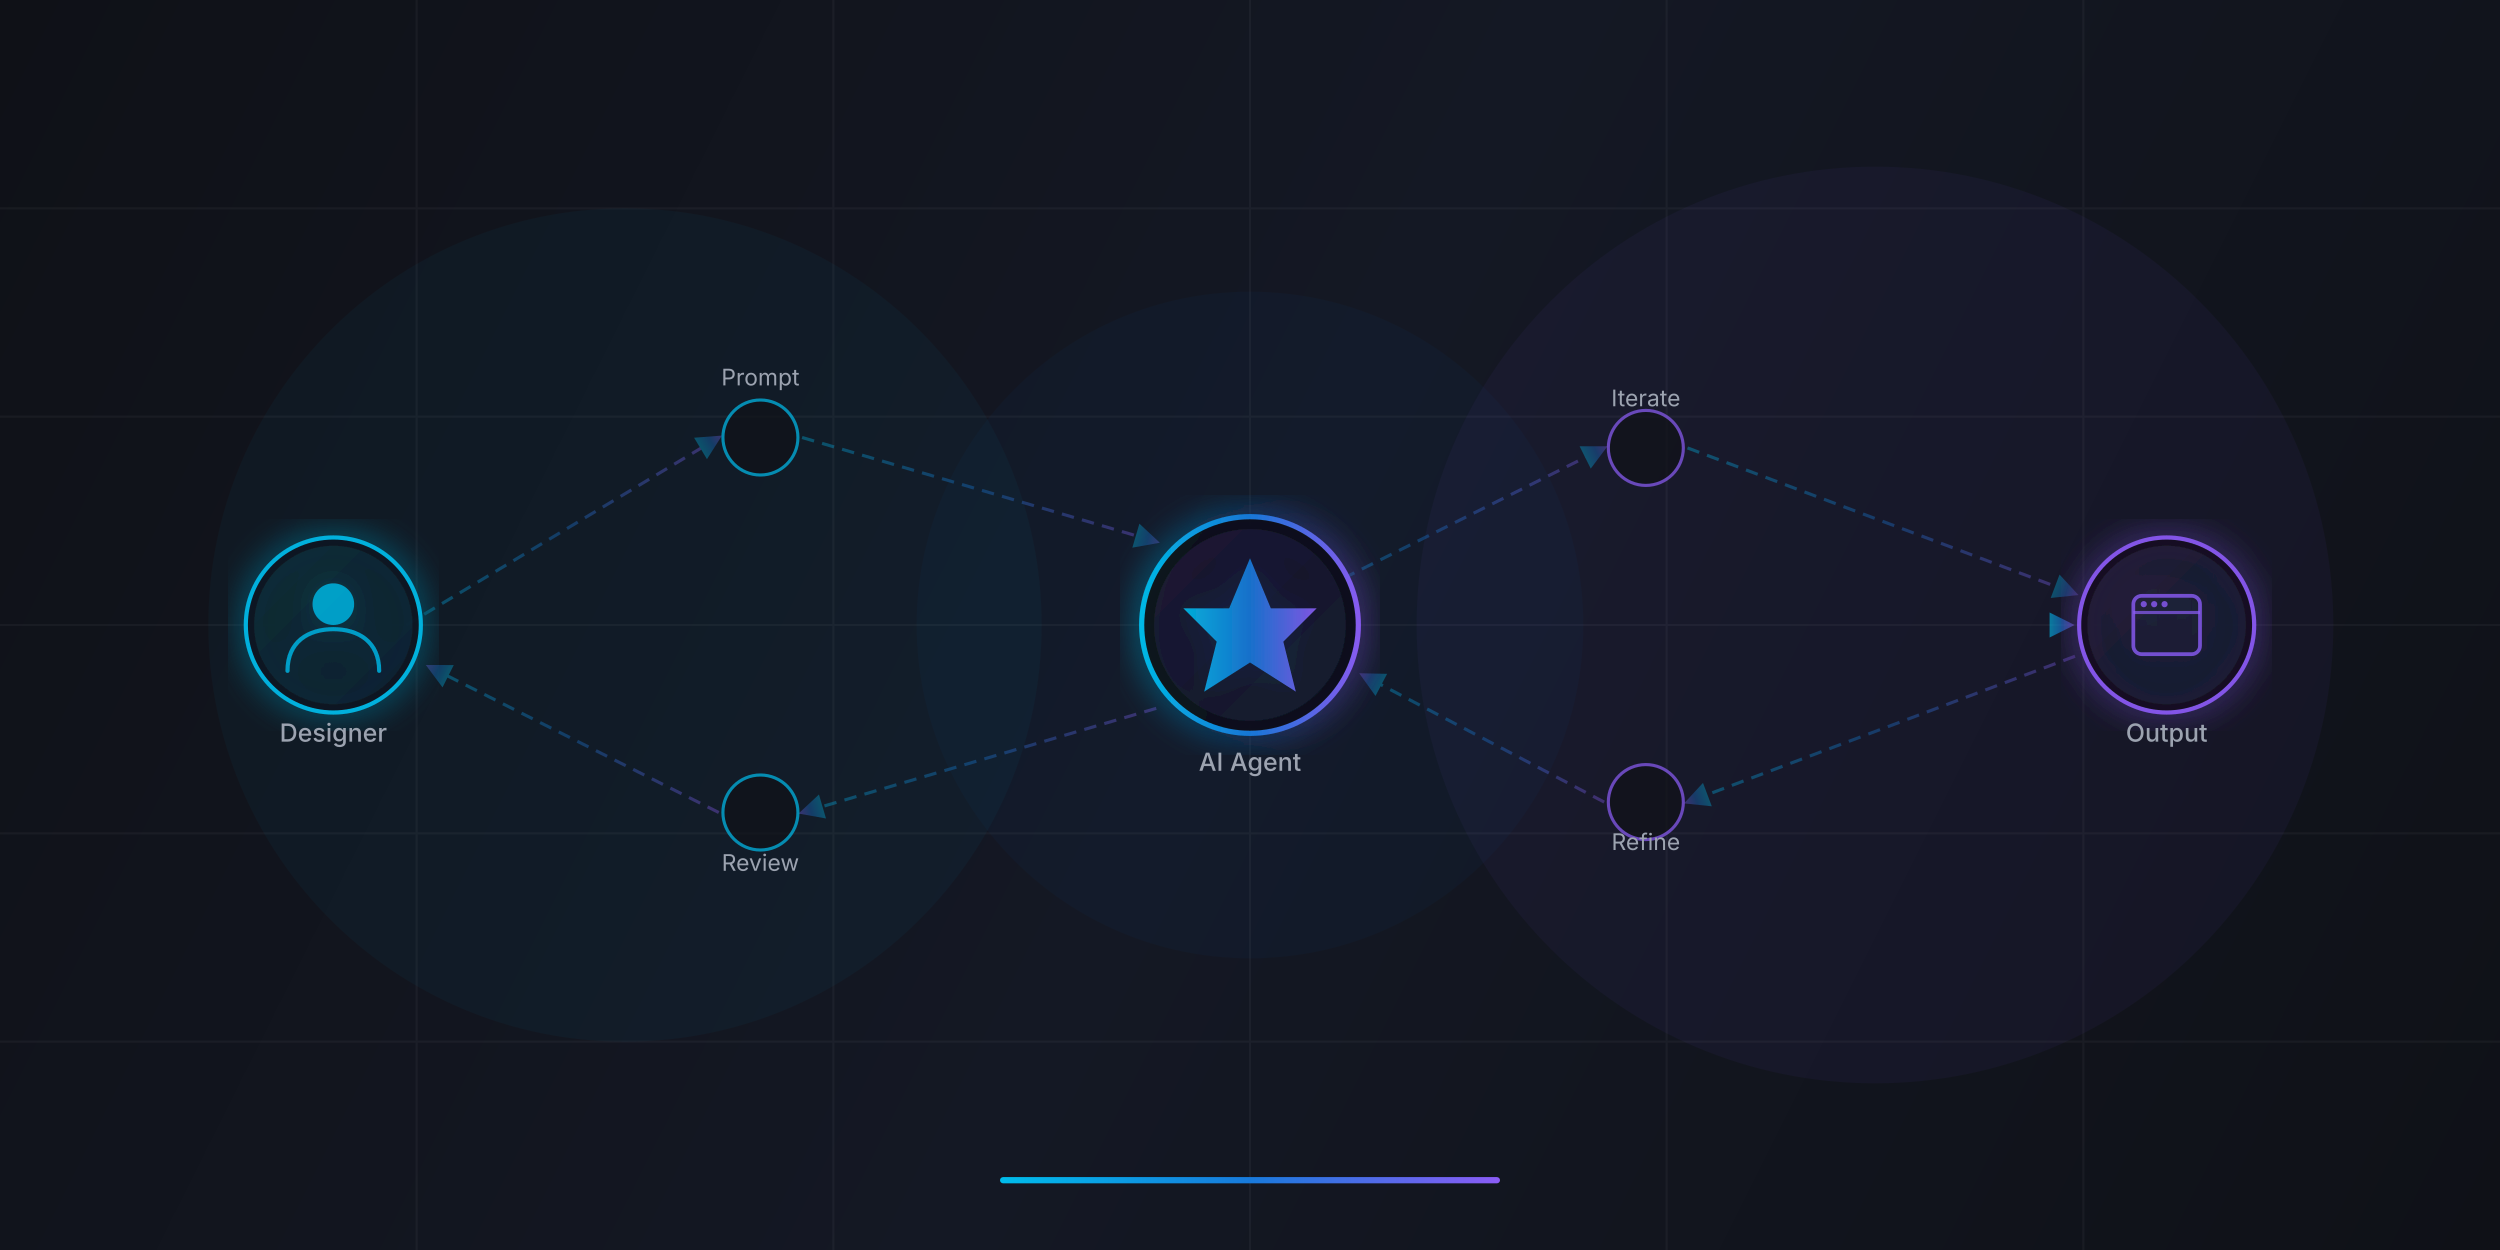
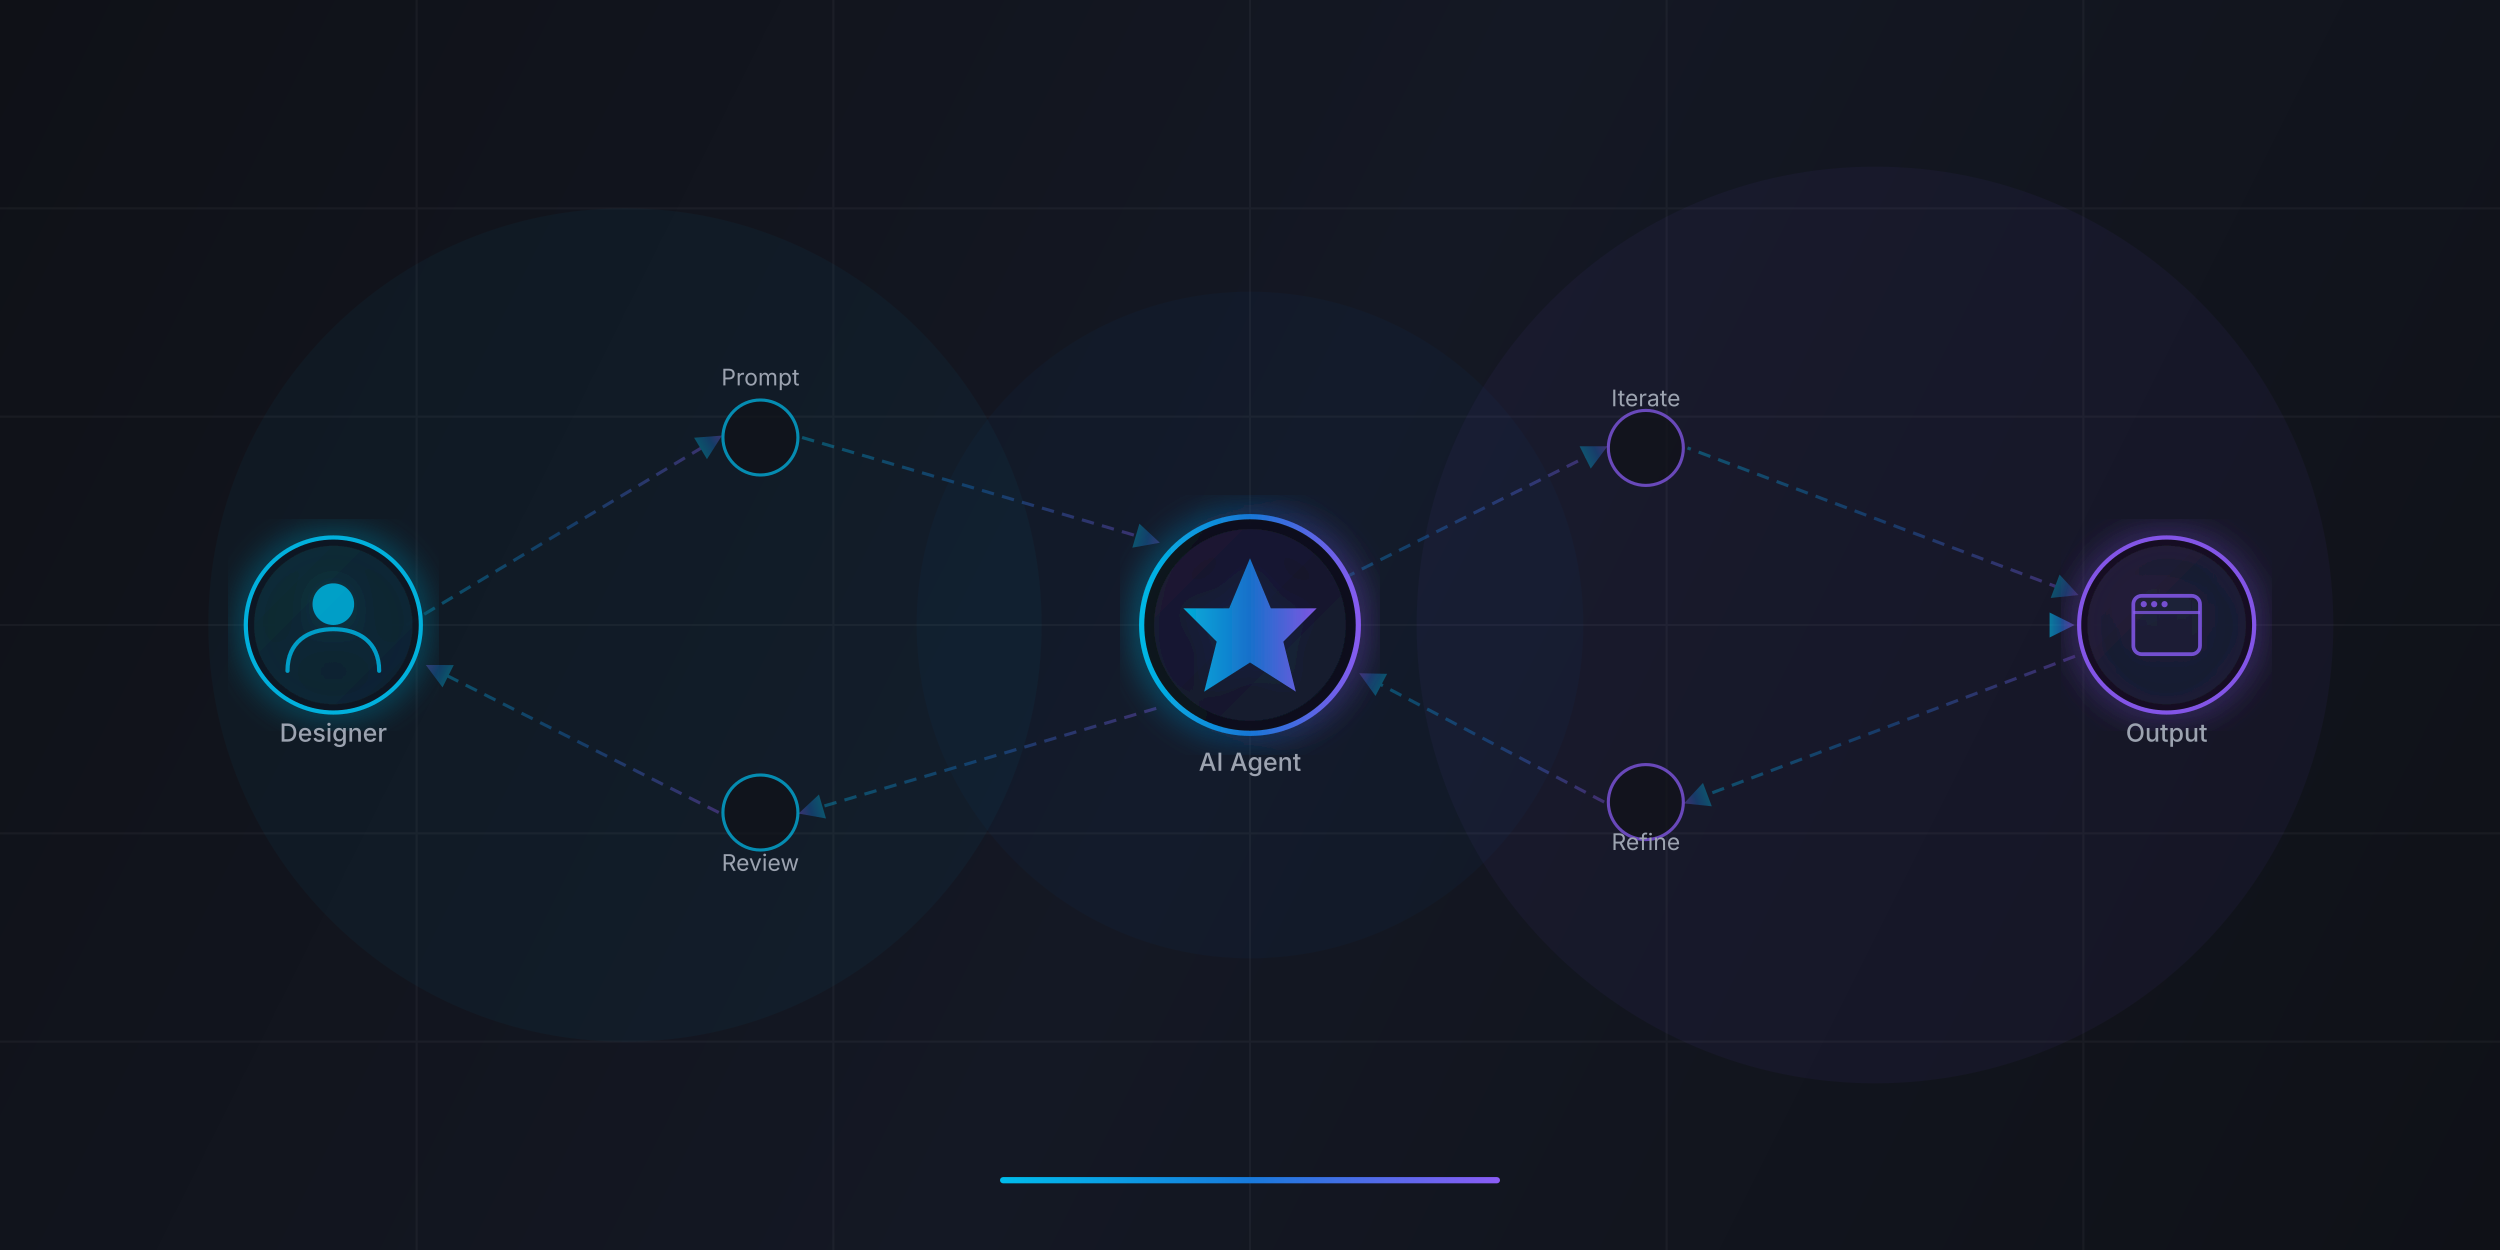
<svg xmlns="http://www.w3.org/2000/svg" viewBox="0 0 1200 600" fill="none">
  <rect width="1200" height="600" fill="#0f1117" />
  <defs>
    <linearGradient id="bgGrad" x1="0" y1="0" x2="1200" y2="600" gradientUnits="userSpaceOnUse">
      <stop offset="0%" stop-color="#0f1117" />
      <stop offset="50%" stop-color="#141824" />
      <stop offset="100%" stop-color="#0f1117" />
    </linearGradient>
    <linearGradient id="accentGrad" x1="0%" y1="0%" x2="100%" y2="0%">
      <stop offset="0%" stop-color="#00BCEB" />
      <stop offset="50%" stop-color="#187ADC" />
      <stop offset="100%" stop-color="#8B5CF6" />
    </linearGradient>
    <linearGradient id="nodeGrad1" x1="0%" y1="0%" x2="100%" y2="100%">
      <stop offset="0%" stop-color="#00BCEB" stop-opacity="0.9" />
      <stop offset="100%" stop-color="#187ADC" stop-opacity="0.7" />
    </linearGradient>
    <linearGradient id="nodeGrad2" x1="0%" y1="0%" x2="100%" y2="100%">
      <stop offset="0%" stop-color="#8B5CF6" stop-opacity="0.9" />
      <stop offset="100%" stop-color="#187ADC" stop-opacity="0.7" />
    </linearGradient>
    <filter id="glow">
      <feGaussianBlur stdDeviation="8" result="blur" />
      <feComposite in="SourceGraphic" in2="blur" operator="over" />
    </filter>
    <filter id="softGlow">
      <feGaussianBlur stdDeviation="20" result="blur" />
      <feComposite in="SourceGraphic" in2="blur" operator="over" />
    </filter>
    <clipPath id="clip">
      <rect width="1200" height="600" />
    </clipPath>
    <marker id="arrowhead" markerUnits="userSpaceOnUse" markerWidth="12" markerHeight="12" viewBox="0 0 10 10" refX="8.5" refY="5" orient="auto">
      <path d="M0 0 L10 5 L0 10 z" fill="url(#accentGrad)" />
    </marker>
  </defs>
  <rect width="1200" height="600" fill="url(#bgGrad)" />
  <g opacity="0.04" stroke="#fff" stroke-width="1">
    <line x1="0" y1="100" x2="1200" y2="100" />
    <line x1="0" y1="200" x2="1200" y2="200" />
    <line x1="0" y1="300" x2="1200" y2="300" />
    <line x1="0" y1="400" x2="1200" y2="400" />
    <line x1="0" y1="500" x2="1200" y2="500" />
    <line x1="200" y1="0" x2="200" y2="600" />
    <line x1="400" y1="0" x2="400" y2="600" />
    <line x1="600" y1="0" x2="600" y2="600" />
    <line x1="800" y1="0" x2="800" y2="600" />
    <line x1="1000" y1="0" x2="1000" y2="600" />
  </g>
  <circle cx="300" cy="300" r="200" fill="#00BCEB" fill-opacity="0.04" />
  <circle cx="900" cy="300" r="220" fill="#8B5CF6" fill-opacity="0.05" />
  <circle cx="600" cy="300" r="160" fill="#187ADC" fill-opacity="0.04" />
  <g opacity="0.35" stroke="url(#accentGrad)" stroke-width="1.5" stroke-dasharray="6 4">
    <line x1="195" y1="300" x2="345" y2="210" marker-end="url(#arrowhead)" />
    <line x1="385" y1="210" x2="555" y2="260" marker-end="url(#arrowhead)" />
    <line x1="600" y1="300" x2="770" y2="215" marker-end="url(#arrowhead)" />
-     <line x1="810" y1="215" x2="996" y2="285" marker-end="url(#arrowhead)" />
+     <line x1="810" y1="215" x2="996" y2="285" stroke-dashoffset="4.3" marker-end="url(#arrowhead)" />
    <line x1="996" y1="315" x2="810" y2="385" marker-end="url(#arrowhead)" />
    <line x1="770" y1="385" x2="654" y2="324" marker-end="url(#arrowhead)" />
    <line x1="555" y1="340" x2="385" y2="390" marker-end="url(#arrowhead)" />
    <line x1="345" y1="390" x2="206" y2="320" marker-end="url(#arrowhead)" />
  </g>
  <g opacity="0.6" stroke="url(#accentGrad)" stroke-width="2">
    <line x1="600" y1="300" x2="994" y2="300" marker-end="url(#arrowhead)" />
  </g>
  <g filter="url(#glow)">
    <circle cx="160" cy="300" r="42" fill="#0f1117" stroke="#00BCEB" stroke-width="2" opacity="0.9" />
    <circle cx="160" cy="300" r="38" fill="url(#nodeGrad1)" fill-opacity="0.15" />
    <circle cx="160" cy="290" r="10" fill="#00BCEB" fill-opacity="0.8" />
    <path d="M138 322 C138 308 148 302 160 302 C172 302 182 308 182 322" stroke="#00BCEB" stroke-width="2" stroke-linecap="round" fill="none" opacity="0.8" />
  </g>
  <g filter="url(#glow)">
    <circle cx="600" cy="300" r="52" fill="#0f1117" stroke="url(#accentGrad)" stroke-width="2.5" opacity="0.95" />
    <circle cx="600" cy="300" r="46" fill="url(#nodeGrad2)" fill-opacity="0.12" />
    <path d="M600 268 L610 292 L632 292 L616 308 L622 332 L600 318 L578 332 L584 308 L568 292 L590 292 Z" fill="url(#accentGrad)" opacity="0.9" />
  </g>
  <g filter="url(#glow)">
    <circle cx="1040" cy="300" r="42" fill="#0f1117" stroke="#8B5CF6" stroke-width="2" opacity="0.9" />
    <circle cx="1040" cy="300" r="38" fill="url(#nodeGrad2)" fill-opacity="0.15" />
    <rect x="1024" y="286" width="32" height="28" rx="4" stroke="#8B5CF6" stroke-width="1.8" fill="none" opacity="0.8" />
    <line x1="1024" y1="294" x2="1056" y2="294" stroke="#8B5CF6" stroke-width="1.5" opacity="0.7" />
    <circle cx="1029" cy="290" r="1.5" fill="#8B5CF6" opacity="0.8" />
    <circle cx="1034" cy="290" r="1.5" fill="#8B5CF6" opacity="0.8" />
    <circle cx="1039" cy="290" r="1.5" fill="#8B5CF6" opacity="0.8" />
  </g>
  <g opacity="0.7">
    <circle cx="365" cy="210" r="18" fill="#0f1117" stroke="#00BCEB" stroke-width="1.5" />
    <circle cx="365" cy="390" r="18" fill="#0f1117" stroke="#00BCEB" stroke-width="1.5" />
    <circle cx="790" cy="215" r="18" fill="#0f1117" stroke="#8B5CF6" stroke-width="1.5" />
    <circle cx="790" cy="385" r="18" fill="#0f1117" stroke="#8B5CF6" stroke-width="1.5" />
  </g>
  <text x="365" y="185" text-anchor="middle" fill="#9ca3b0" font-family="Inter, system-ui, sans-serif" font-size="11">Prompt</text>
  <text x="365" y="418" text-anchor="middle" fill="#9ca3b0" font-family="Inter, system-ui, sans-serif" font-size="11">Review</text>
  <text x="790" y="195" text-anchor="middle" fill="#9ca3b0" font-family="Inter, system-ui, sans-serif" font-size="11">Iterate</text>
  <text x="790" y="408" text-anchor="middle" fill="#9ca3b0" font-family="Inter, system-ui, sans-serif" font-size="11">Refine</text>
  <text x="160" y="356" text-anchor="middle" fill="#9ca3b0" font-family="Inter, system-ui, sans-serif" font-size="12" font-weight="500">Designer</text>
  <text x="600" y="370" text-anchor="middle" fill="#9ca3b0" font-family="Inter, system-ui, sans-serif" font-size="12" font-weight="500">AI Agent</text>
  <text x="1040" y="356" text-anchor="middle" fill="#9ca3b0" font-family="Inter, system-ui, sans-serif" font-size="12" font-weight="500">Output</text>
  <rect x="480" y="565" width="240" height="3" rx="1.5" fill="url(#accentGrad)" />
</svg>
